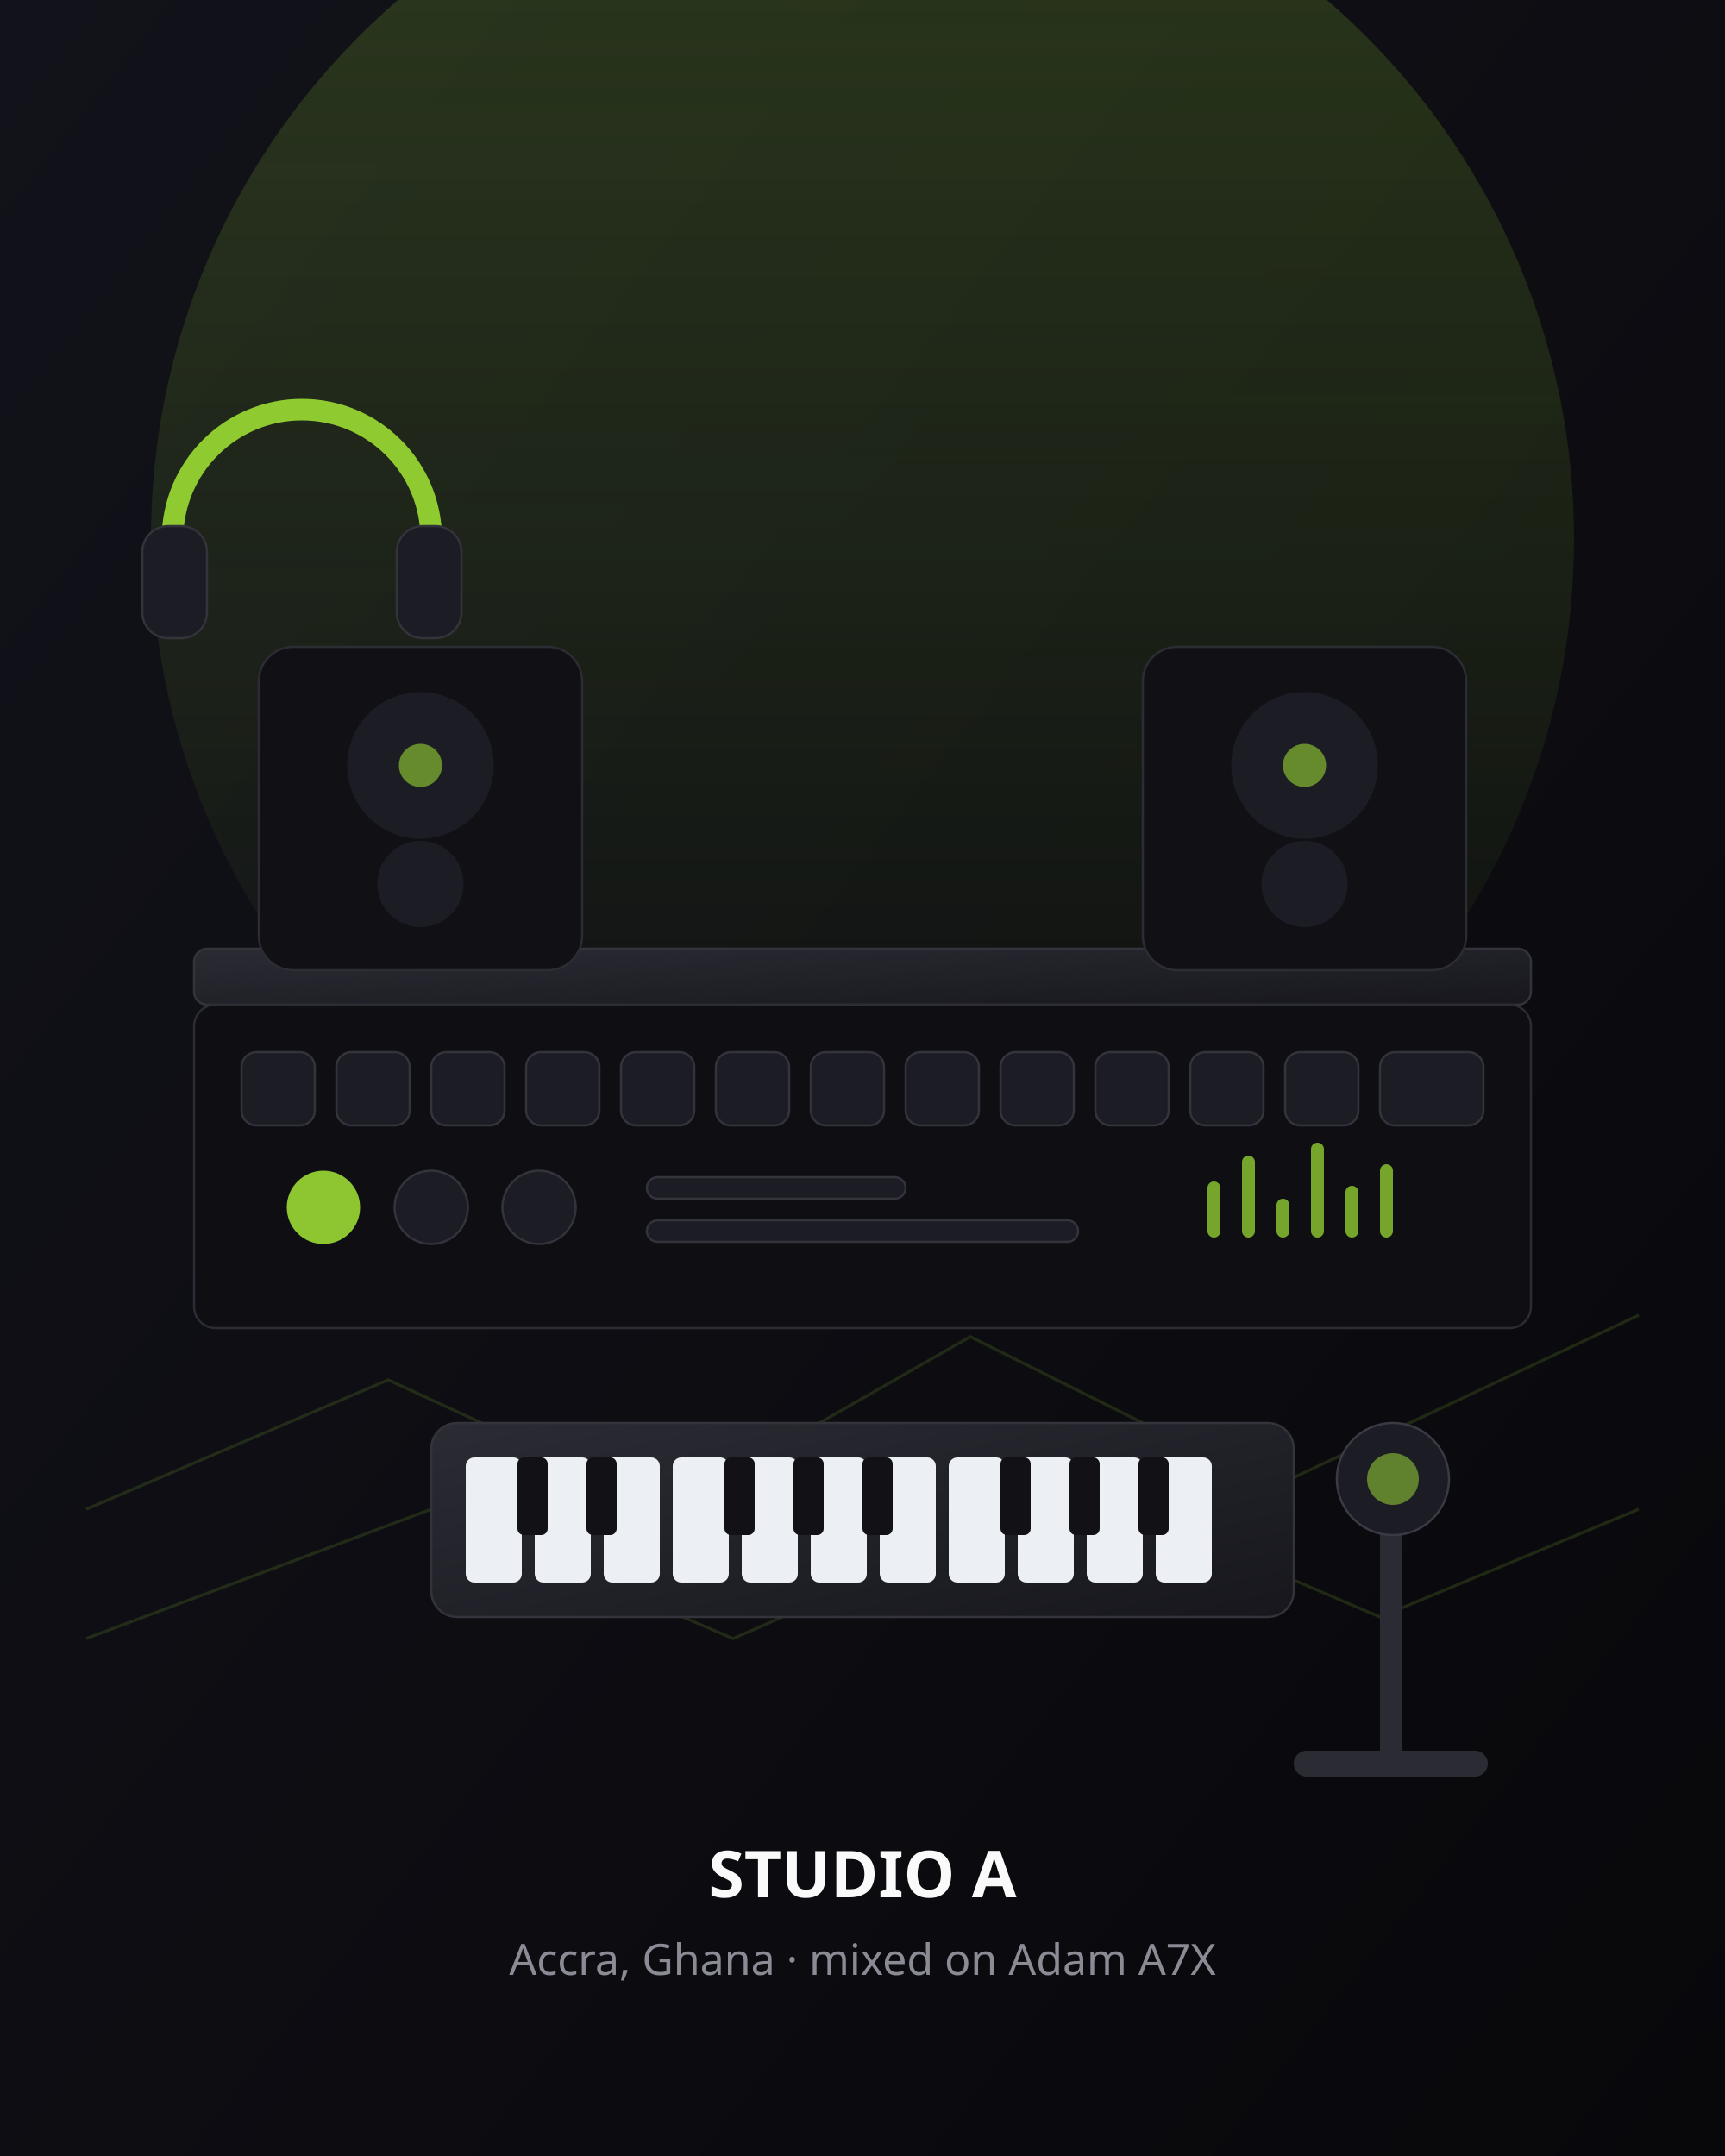
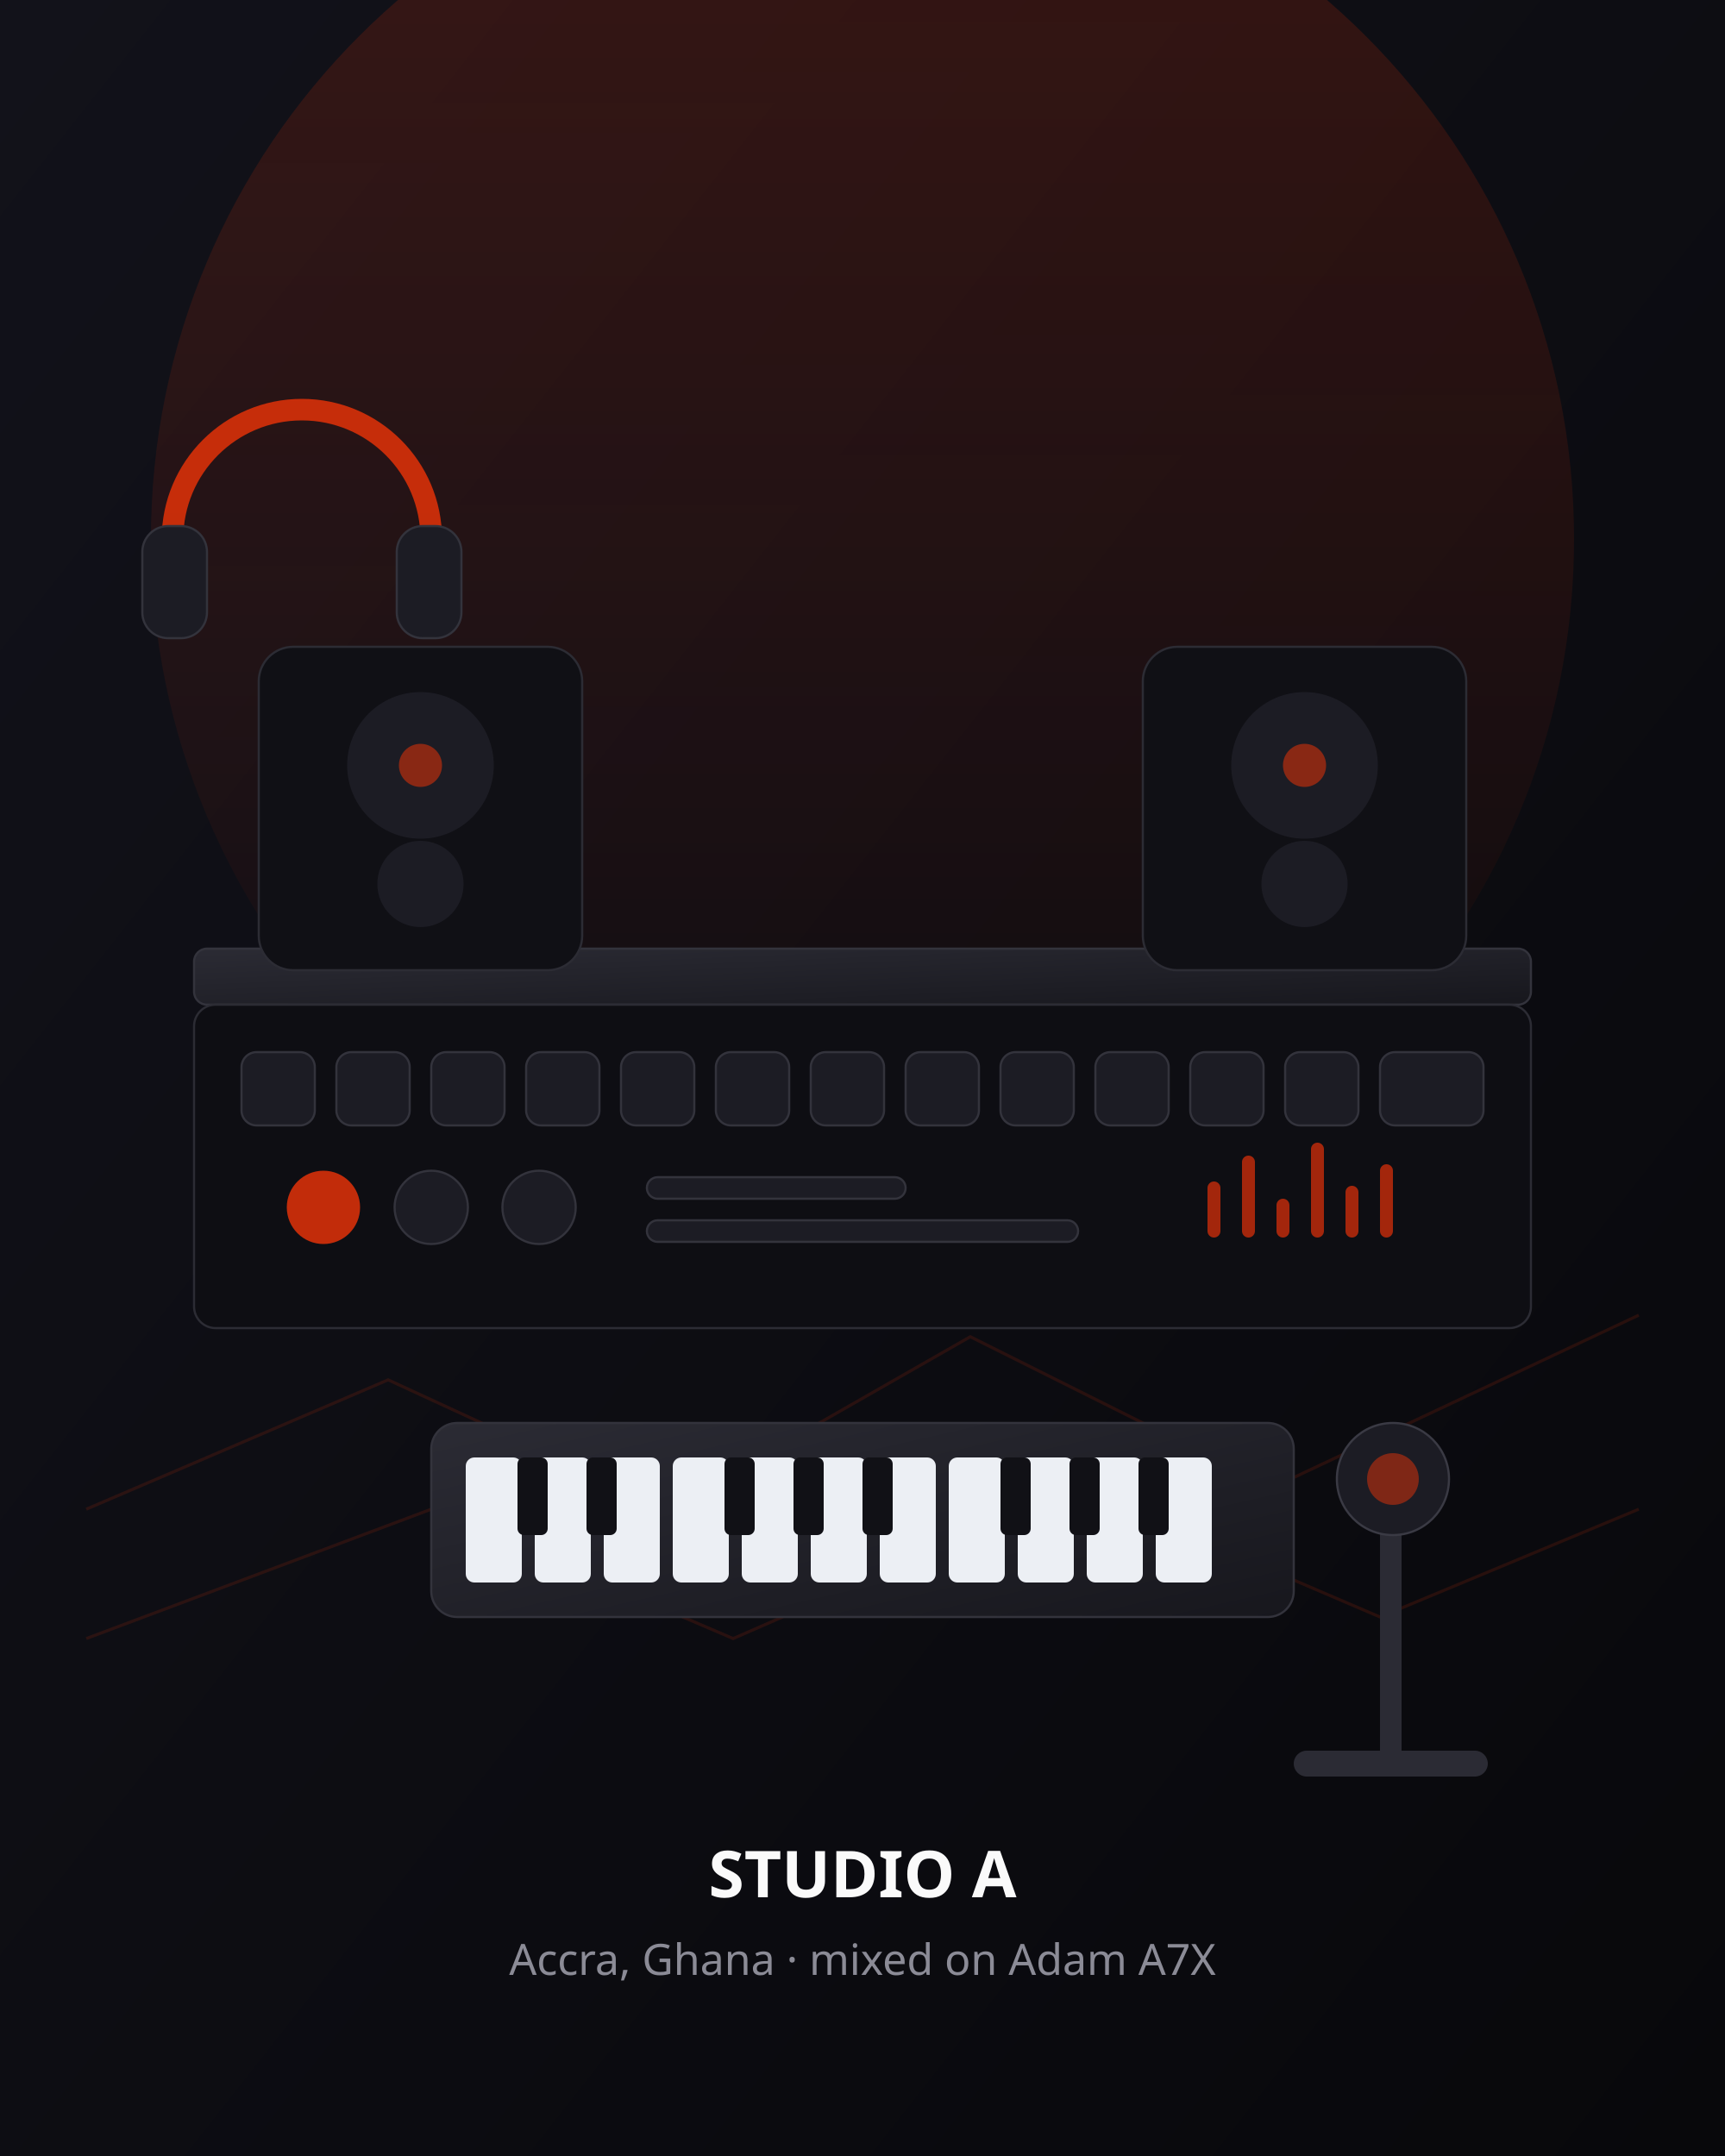
<svg xmlns="http://www.w3.org/2000/svg" viewBox="0 0 800 1000" width="800" height="1000" role="img" aria-label="Illustration of a music studio setup">
  <defs>
    <linearGradient id="bg" x1="0" y1="0" x2="1" y2="1">
      <stop offset="0%" stop-color="#12121a" />
      <stop offset="100%" stop-color="#08080b" />
    </linearGradient>
    <linearGradient id="glow" x1="0" y1="0" x2="0" y2="1">
-       <stop offset="0%" stop-color="#a3e635" stop-opacity="0.55" />
-       <stop offset="100%" stop-color="#a3e635" stop-opacity="0" />
+       <stop offset="0%" stop-color="#e23108" stop-opacity="0.55" />
+       <stop offset="100%" stop-color="#e23108" stop-opacity="0" />
    </linearGradient>
    <linearGradient id="metal" x1="0" y1="0" x2="1" y2="1">
      <stop offset="0%" stop-color="#2b2b34" />
      <stop offset="100%" stop-color="#17171d" />
    </linearGradient>
  </defs>
  <rect width="800" height="1000" fill="url(#bg)" />
  <circle cx="400" cy="250" r="330" fill="url(#glow)" opacity="0.35" />
-   <g opacity="0.14" stroke="#a3e635" stroke-width="1.4" fill="none">
+   <g opacity="0.14" stroke="#e23108" stroke-width="1.4" fill="none">
    <path d="M40 700 L180 640 L310 700 L450 620 L590 690 L760 610" />
    <path d="M40 760 L200 700 L340 760 L500 690 L640 750 L760 700" />
  </g>
  <g>
    <rect x="90" y="440" width="620" height="26" rx="6" fill="url(#metal)" stroke="#33333c" />
    <rect x="90" y="466" width="620" height="150" rx="10" fill="#0e0e13" stroke="#2c2c34" />
    <g fill="#1c1c24" stroke="#33333c">
      <rect x="112" y="488" width="34" height="34" rx="7" />
      <rect x="156" y="488" width="34" height="34" rx="7" />
      <rect x="200" y="488" width="34" height="34" rx="7" />
      <rect x="244" y="488" width="34" height="34" rx="7" />
      <rect x="288" y="488" width="34" height="34" rx="7" />
      <rect x="332" y="488" width="34" height="34" rx="7" />
      <rect x="376" y="488" width="34" height="34" rx="7" />
      <rect x="420" y="488" width="34" height="34" rx="7" />
      <rect x="464" y="488" width="34" height="34" rx="7" />
      <rect x="508" y="488" width="34" height="34" rx="7" />
      <rect x="552" y="488" width="34" height="34" rx="7" />
      <rect x="596" y="488" width="34" height="34" rx="7" />
      <rect x="640" y="488" width="48" height="34" rx="7" />
    </g>
-     <circle cx="150" cy="560" r="17" fill="#a3e635" opacity="0.85" />
+     <circle cx="150" cy="560" r="17" fill="#e23108" opacity="0.85" />
    <circle cx="200" cy="560" r="17" fill="#1c1c24" stroke="#33333c" />
    <circle cx="250" cy="560" r="17" fill="#1c1c24" stroke="#33333c" />
    <rect x="300" y="546" width="120" height="10" rx="5" fill="#1c1c24" stroke="#33333c" />
    <rect x="300" y="566" width="200" height="10" rx="5" fill="#1c1c24" stroke="#33333c" />
-     <g fill="#a3e635" opacity="0.7">
+     <g fill="#e23108" opacity="0.7">
      <rect x="560" y="548" width="6" height="26" rx="3" />
      <rect x="576" y="536" width="6" height="38" rx="3" />
      <rect x="592" y="556" width="6" height="18" rx="3" />
      <rect x="608" y="530" width="6" height="44" rx="3" />
      <rect x="624" y="550" width="6" height="24" rx="3" />
      <rect x="640" y="540" width="6" height="34" rx="3" />
    </g>
  </g>
  <g fill="#101015" stroke="#2c2c34">
    <rect x="120" y="300" width="150" height="150" rx="16" />
    <rect x="530" y="300" width="150" height="150" rx="16" />
  </g>
  <g fill="#1c1c24">
    <circle cx="195" cy="355" r="34" />
    <circle cx="195" cy="410" r="20" />
    <circle cx="605" cy="355" r="34" />
    <circle cx="605" cy="410" r="20" />
  </g>
-   <g fill="#a3e635" opacity="0.55">
+   <g fill="#e23108" opacity="0.55">
    <circle cx="195" cy="355" r="10" />
    <circle cx="605" cy="355" r="10" />
  </g>
  <g>
    <rect x="200" y="660" width="400" height="90" rx="12" fill="url(#metal)" stroke="#33333c" />
    <g fill="#eceff4">
      <rect x="216" y="676" width="26" height="58" rx="4" />
      <rect x="248" y="676" width="26" height="58" rx="4" />
      <rect x="280" y="676" width="26" height="58" rx="4" />
      <rect x="312" y="676" width="26" height="58" rx="4" />
      <rect x="344" y="676" width="26" height="58" rx="4" />
      <rect x="376" y="676" width="26" height="58" rx="4" />
      <rect x="408" y="676" width="26" height="58" rx="4" />
      <rect x="440" y="676" width="26" height="58" rx="4" />
      <rect x="472" y="676" width="26" height="58" rx="4" />
      <rect x="504" y="676" width="26" height="58" rx="4" />
      <rect x="536" y="676" width="26" height="58" rx="4" />
    </g>
    <g fill="#111116">
      <rect x="240" y="676" width="14" height="36" rx="3" />
      <rect x="272" y="676" width="14" height="36" rx="3" />
      <rect x="336" y="676" width="14" height="36" rx="3" />
      <rect x="368" y="676" width="14" height="36" rx="3" />
      <rect x="400" y="676" width="14" height="36" rx="3" />
      <rect x="464" y="676" width="14" height="36" rx="3" />
      <rect x="496" y="676" width="14" height="36" rx="3" />
      <rect x="528" y="676" width="14" height="36" rx="3" />
    </g>
  </g>
  <g>
    <rect x="640" y="700" width="10" height="120" rx="5" fill="#2b2b34" />
    <rect x="600" y="812" width="90" height="12" rx="6" fill="#2b2b34" />
    <rect x="620" y="660" width="52" height="52" rx="26" fill="#1c1c24" stroke="#3a3a44" />
-     <circle cx="646" cy="686" r="12" fill="#a3e635" opacity="0.5" />
+     <circle cx="646" cy="686" r="12" fill="#e23108" opacity="0.5" />
  </g>
-   <g stroke="#a3e635" stroke-width="10" fill="none" opacity="0.85">
+   <g stroke="#e23108" stroke-width="10" fill="none" opacity="0.85">
    <path d="M80 250 a60 60 0 0 1 120 0" />
  </g>
  <g fill="#1c1c24" stroke="#33333c">
    <rect x="66" y="244" width="30" height="52" rx="12" />
    <rect x="184" y="244" width="30" height="52" rx="12" />
  </g>
  <text x="400" y="880" text-anchor="middle" font-family="ui-sans-serif, system-ui, sans-serif" font-size="30" font-weight="700" fill="#fafafa">STUDIO A</text>
  <text x="400" y="916" text-anchor="middle" font-family="ui-sans-serif, system-ui, sans-serif" font-size="20" fill="#8b8b96">Accra, Ghana · mixed on Adam A7X</text>
</svg>
